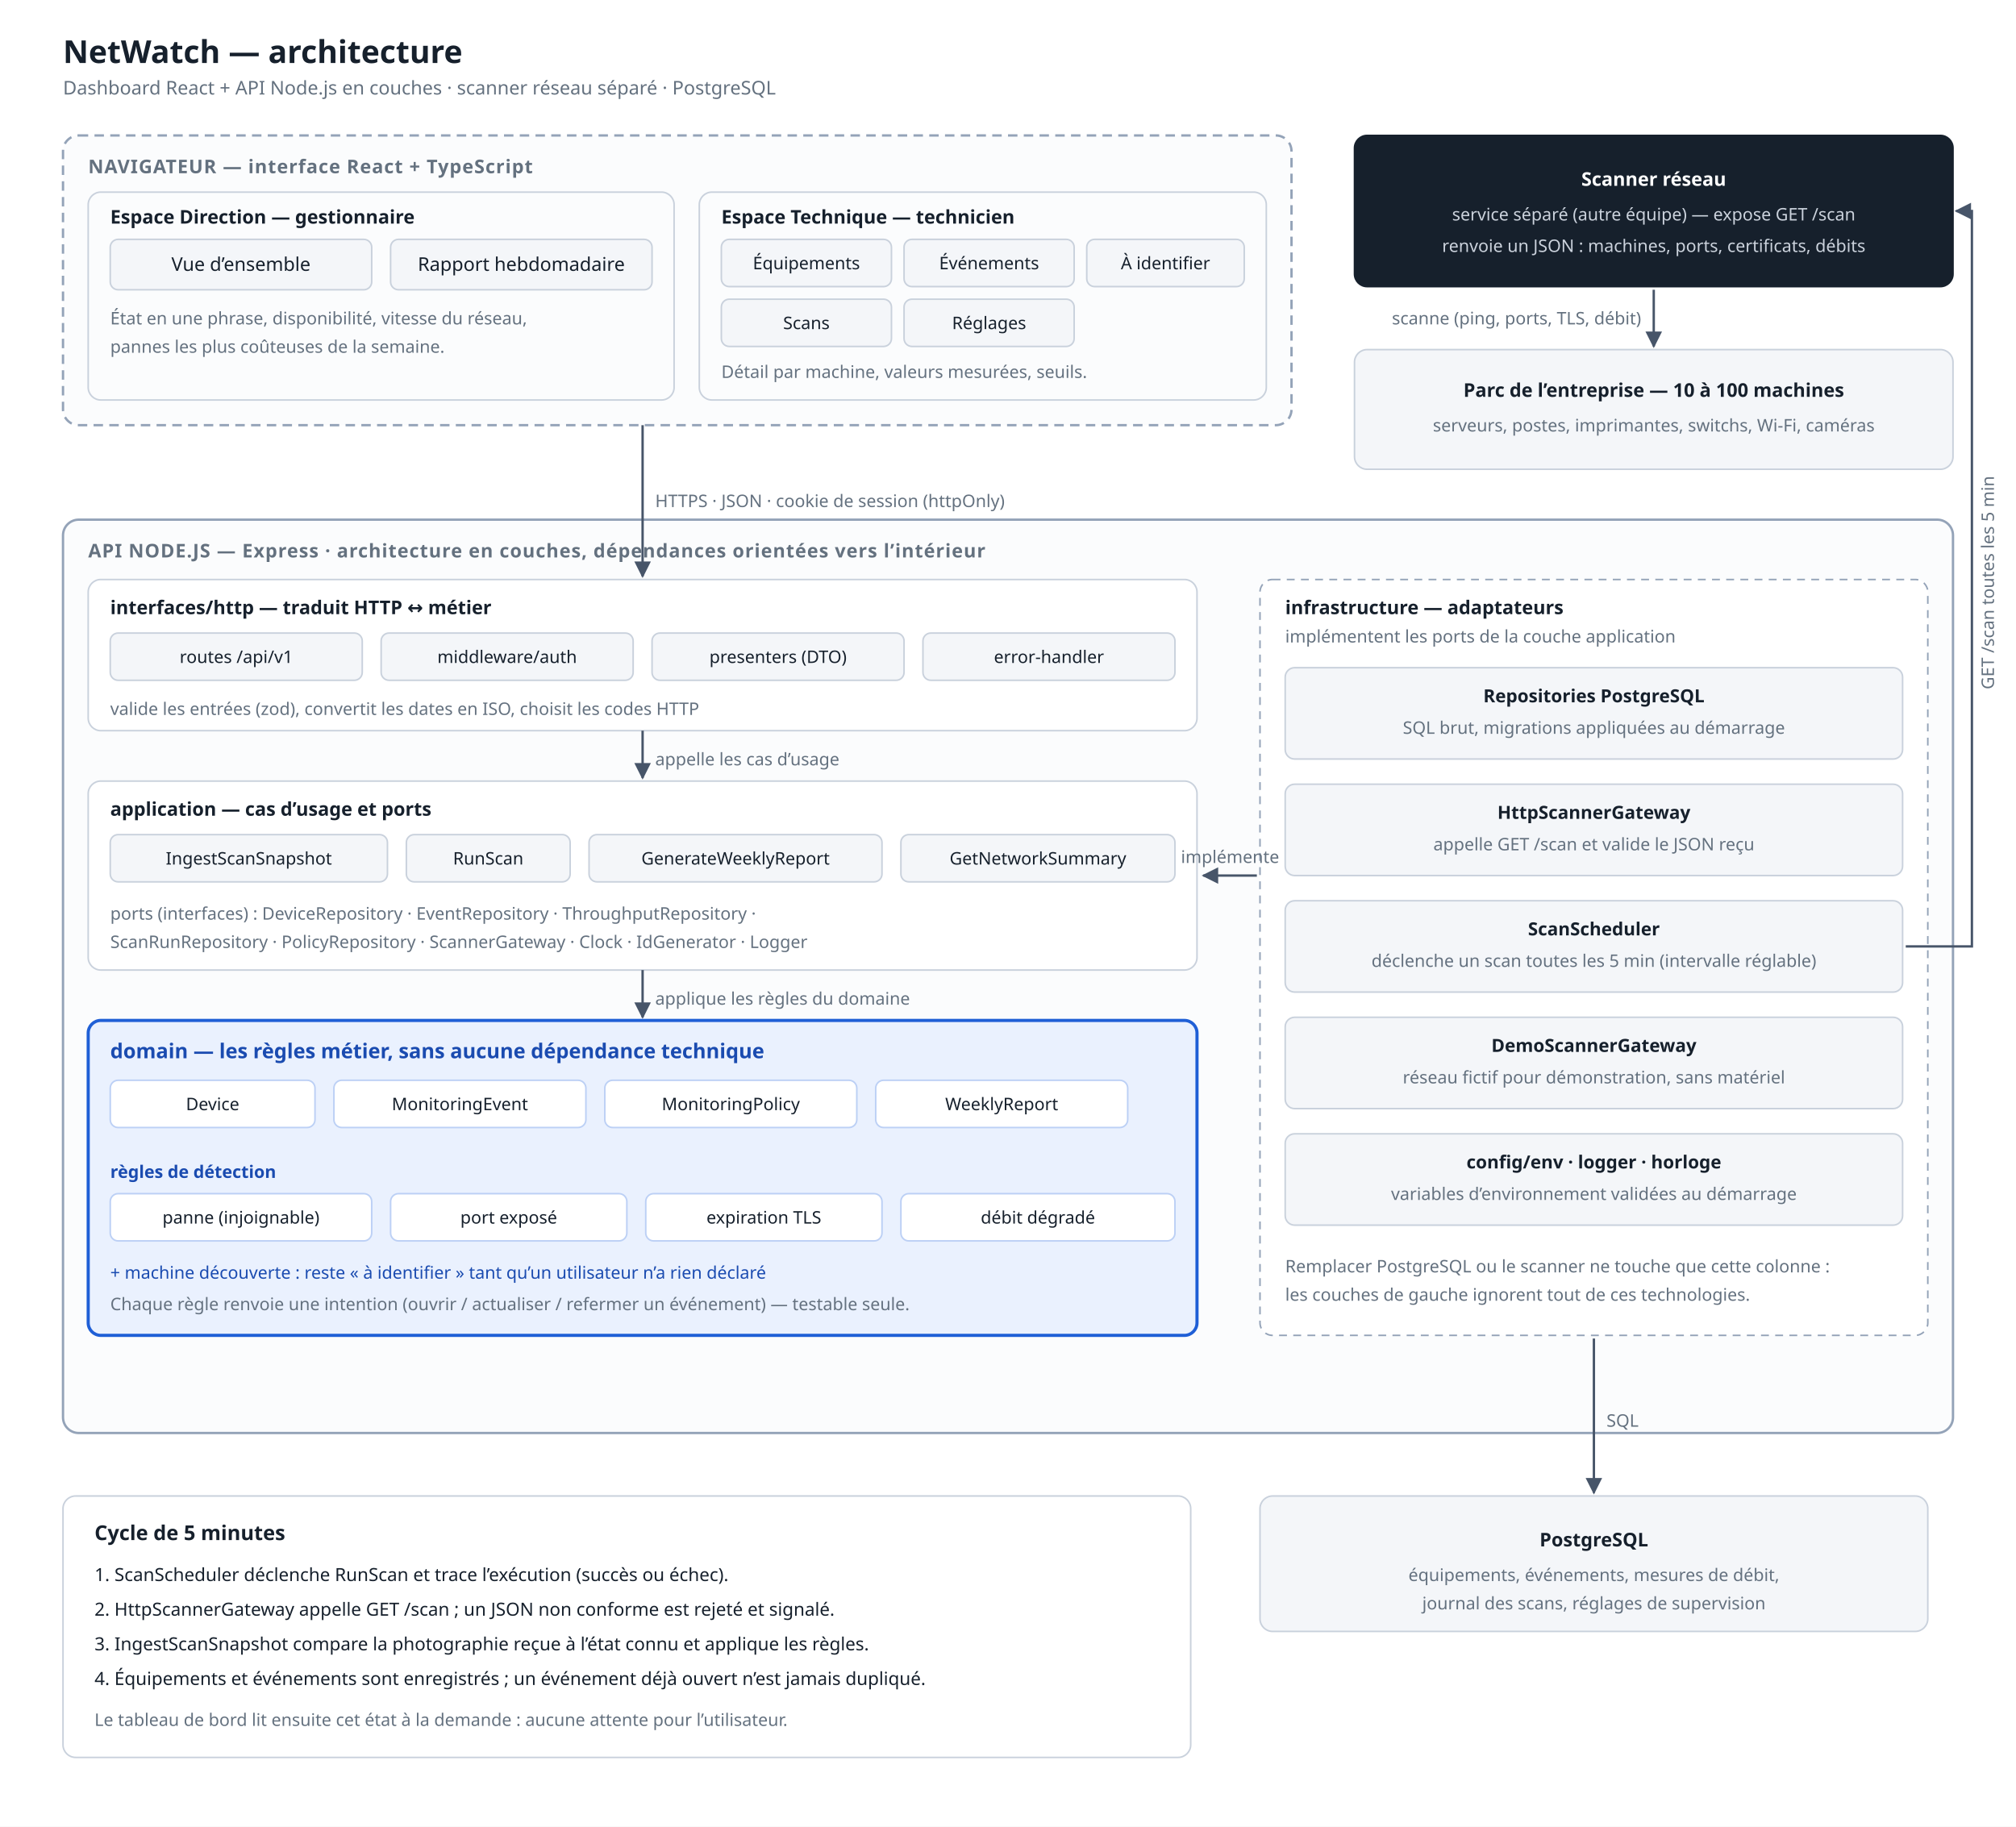
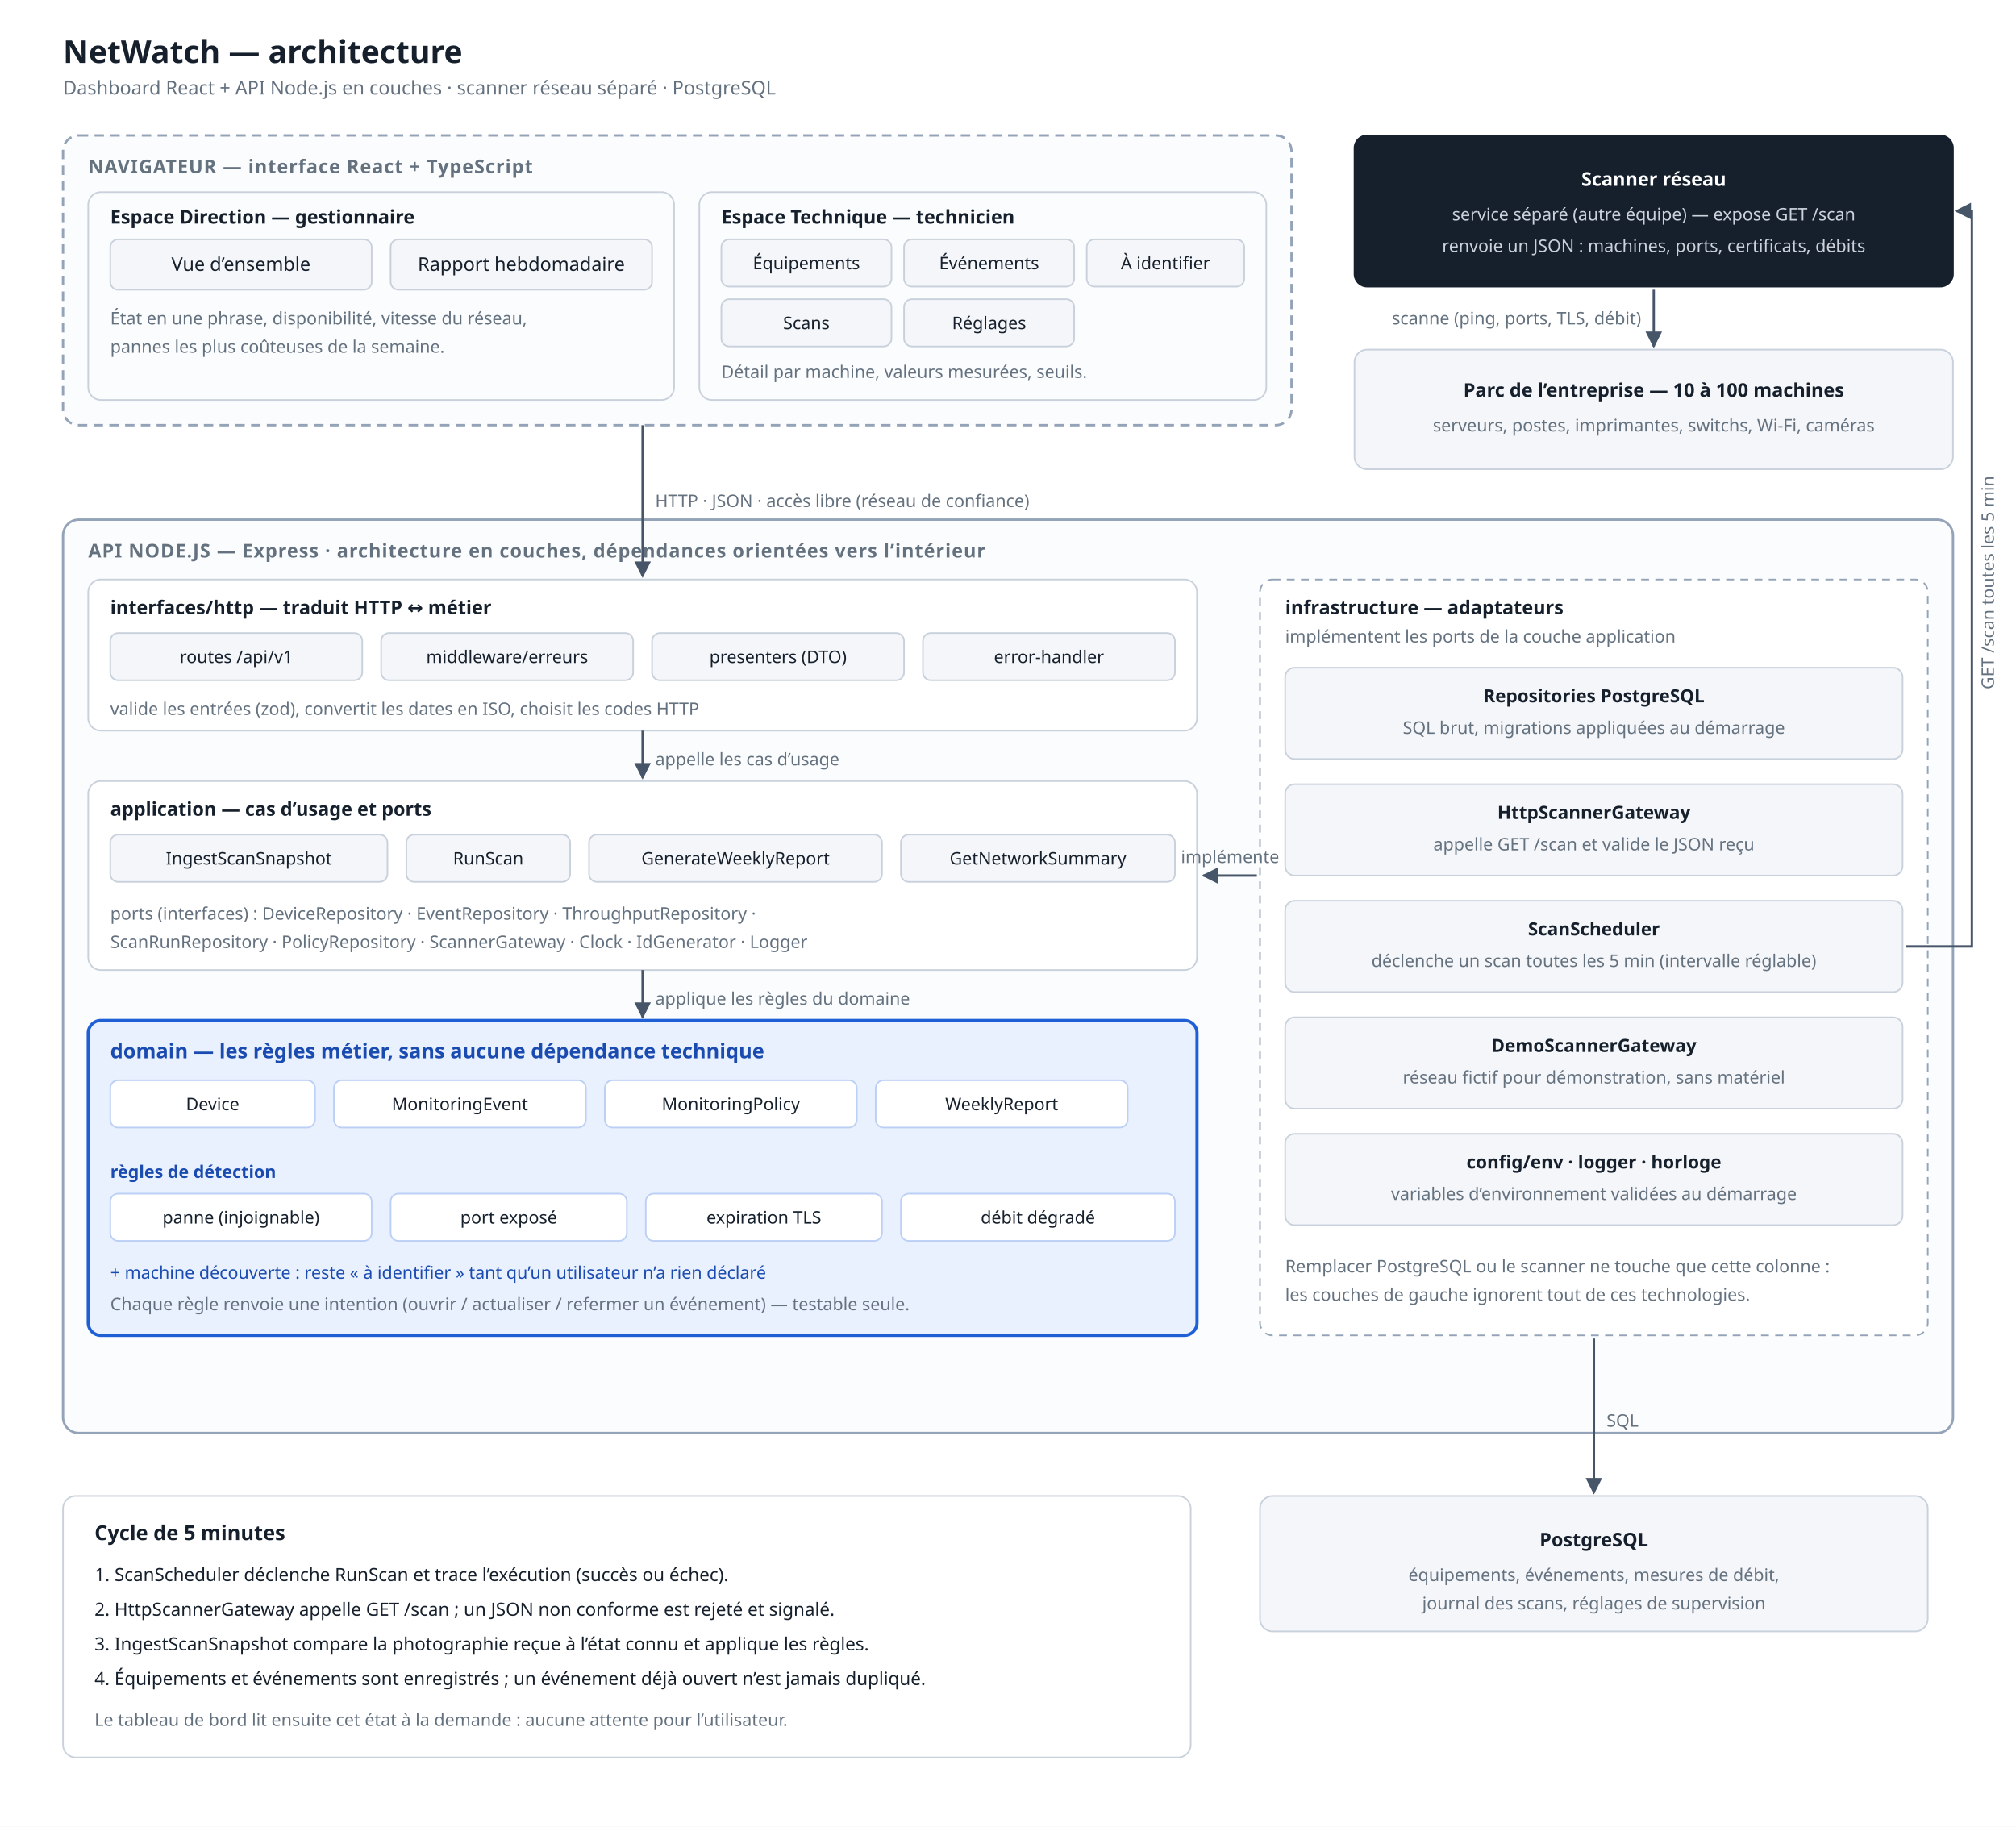
<svg xmlns="http://www.w3.org/2000/svg" viewBox="0 0 1280 1160" width="1280" height="1160" role="img" aria-label="Architecture de NetWatch : l'interface React appelle l'API Node.js, dont les couches interfaces, application et domaine ne dépendent d'aucune technologie ; les adaptateurs d'infrastructure implémentent les ports, interrogent le scanner toutes les cinq minutes et écrivent dans PostgreSQL." font-family="Segoe UI, system-ui, sans-serif">
  <defs>
    <marker id="arrow" viewBox="0 0 10 10" refX="9" refY="5" markerWidth="7" markerHeight="7" orient="auto-start-reverse">
      <path d="M0,0 L10,5 L0,10 z" fill="#475569" />
    </marker>
    <marker id="arrow-blue" viewBox="0 0 10 10" refX="9" refY="5" markerWidth="7" markerHeight="7" orient="auto-start-reverse">
      <path d="M0,0 L10,5 L0,10 z" fill="#1f5fd6" />
    </marker>
  </defs>
  <rect width="1280" height="1160" fill="#ffffff" />
  <text x="40" y="40" font-size="20" font-weight="700" fill="#16202c">NetWatch — architecture</text>
  <text x="40" y="60" font-size="12" fill="#64717f">Dashboard React + API Node.js en couches · scanner réseau séparé · PostgreSQL</text>
  <g font-size="12" fill="#16202c" text-anchor="middle">
    <rect x="40" y="86" width="780" height="184" rx="10" fill="#fbfcfd" stroke="#94a3b8" stroke-width="1.5" stroke-dasharray="6 4" />
    <text x="56" y="110" text-anchor="start" font-size="12" font-weight="700" fill="#64717f" letter-spacing="0.5">NAVIGATEUR — interface React + TypeScript</text>
    <rect x="56" y="122" width="372" height="132" rx="8" fill="none" stroke="#c9d1dc" />
    <text x="70" y="142" text-anchor="start" font-weight="700">Espace Direction — gestionnaire</text>
    <rect x="70" y="152" width="166" height="32" rx="5" fill="#f4f6f9" stroke="#c9d1dc" />
    <text x="153" y="172">Vue d’ensemble</text>
    <rect x="248" y="152" width="166" height="32" rx="5" fill="#f4f6f9" stroke="#c9d1dc" />
    <text x="331" y="172">Rapport hebdomadaire</text>
    <text x="70" y="206" text-anchor="start" font-size="11" fill="#64717f">État en une phrase, disponibilité, vitesse du réseau,</text>
    <text x="70" y="224" text-anchor="start" font-size="11" fill="#64717f">pannes les plus coûteuses de la semaine.</text>
    <rect x="444" y="122" width="360" height="132" rx="8" fill="none" stroke="#c9d1dc" />
    <text x="458" y="142" text-anchor="start" font-weight="700">Espace Technique — technicien</text>
    <rect x="458" y="152" width="108" height="30" rx="5" fill="#f4f6f9" stroke="#c9d1dc" />
    <text x="512" y="171" font-size="11">Équipements</text>
    <rect x="574" y="152" width="108" height="30" rx="5" fill="#f4f6f9" stroke="#c9d1dc" />
    <text x="628" y="171" font-size="11">Événements</text>
    <rect x="690" y="152" width="100" height="30" rx="5" fill="#f4f6f9" stroke="#c9d1dc" />
    <text x="740" y="171" font-size="11">À identifier</text>
    <rect x="458" y="190" width="108" height="30" rx="5" fill="#f4f6f9" stroke="#c9d1dc" />
    <text x="512" y="209" font-size="11">Scans</text>
    <rect x="574" y="190" width="108" height="30" rx="5" fill="#f4f6f9" stroke="#c9d1dc" />
    <text x="628" y="209" font-size="11">Réglages</text>
    <text x="458" y="240" text-anchor="start" font-size="11" fill="#64717f">Détail par machine, valeurs mesurées, seuils.</text>
    <rect x="860" y="86" width="380" height="96" rx="8" fill="#16202c" stroke="#16202c" />
    <text x="1050" y="118" font-weight="700" fill="#ffffff">Scanner réseau</text>
    <text x="1050" y="140" font-size="11" fill="#cbd2dc">service séparé (autre équipe) — expose GET /scan</text>
    <text x="1050" y="160" font-size="11" fill="#cbd2dc">renvoie un JSON : machines, ports, certificats, débits</text>
    <rect x="860" y="222" width="380" height="76" rx="8" fill="#f4f6f9" stroke="#c9d1dc" />
    <text x="1050" y="252" font-weight="700">Parc de l’entreprise — 10 à 100 machines</text>
    <text x="1050" y="274" font-size="11" fill="#64717f">serveurs, postes, imprimantes, switchs, Wi-Fi, caméras</text>
    <rect x="40" y="330" width="1200" height="580" rx="10" fill="#fbfcfd" stroke="#94a3b8" stroke-width="1.5" />
    <text x="56" y="354" text-anchor="start" font-size="12" font-weight="700" fill="#64717f" letter-spacing="0.5">API NODE.JS — Express · architecture en couches, dépendances orientées vers l’intérieur</text>
    <rect x="56" y="368" width="704" height="96" rx="8" fill="#ffffff" stroke="#c9d1dc" />
    <text x="70" y="390" text-anchor="start" font-weight="700">interfaces/http — traduit HTTP ↔ métier</text>
    <rect x="70" y="402" width="160" height="30" rx="5" fill="#f4f6f9" stroke="#c9d1dc" />
    <text x="150" y="421" font-size="11">routes /api/v1</text>
    <rect x="242" y="402" width="160" height="30" rx="5" fill="#f4f6f9" stroke="#c9d1dc" />
-     <text x="322" y="421" font-size="11">middleware/auth</text>
+     <text x="322" y="421" font-size="11">middleware/erreurs</text>
    <rect x="414" y="402" width="160" height="30" rx="5" fill="#f4f6f9" stroke="#c9d1dc" />
    <text x="494" y="421" font-size="11">presenters (DTO)</text>
    <rect x="586" y="402" width="160" height="30" rx="5" fill="#f4f6f9" stroke="#c9d1dc" />
    <text x="666" y="421" font-size="11">error-handler</text>
    <text x="70" y="454" text-anchor="start" font-size="11" fill="#64717f">valide les entrées (zod), convertit les dates en ISO, choisit les codes HTTP</text>
    <rect x="56" y="496" width="704" height="120" rx="8" fill="#ffffff" stroke="#c9d1dc" />
    <text x="70" y="518" text-anchor="start" font-weight="700">application — cas d’usage et ports</text>
    <rect x="70" y="530" width="176" height="30" rx="5" fill="#f4f6f9" stroke="#c9d1dc" />
    <text x="158" y="549" font-size="11">IngestScanSnapshot</text>
    <rect x="258" y="530" width="104" height="30" rx="5" fill="#f4f6f9" stroke="#c9d1dc" />
    <text x="310" y="549" font-size="11">RunScan</text>
    <rect x="374" y="530" width="186" height="30" rx="5" fill="#f4f6f9" stroke="#c9d1dc" />
    <text x="467" y="549" font-size="11">GenerateWeeklyReport</text>
    <rect x="572" y="530" width="174" height="30" rx="5" fill="#f4f6f9" stroke="#c9d1dc" />
    <text x="659" y="549" font-size="11">GetNetworkSummary</text>
    <text x="70" y="584" text-anchor="start" font-size="11" fill="#64717f">ports (interfaces) : DeviceRepository · EventRepository · ThroughputRepository ·</text>
    <text x="70" y="602" text-anchor="start" font-size="11" fill="#64717f">ScanRunRepository · PolicyRepository · ScannerGateway · Clock · IdGenerator · Logger</text>
    <rect x="56" y="648" width="704" height="200" rx="8" fill="#eaf1fe" stroke="#1f5fd6" stroke-width="2" />
    <text x="70" y="672" text-anchor="start" font-size="13" font-weight="700" fill="#1a4bb0">domain — les règles métier, sans aucune dépendance technique</text>
    <rect x="70" y="686" width="130" height="30" rx="5" fill="#ffffff" stroke="#bcd0f5" />
    <text x="135" y="705" font-size="11">Device</text>
    <rect x="212" y="686" width="160" height="30" rx="5" fill="#ffffff" stroke="#bcd0f5" />
    <text x="292" y="705" font-size="11">MonitoringEvent</text>
    <rect x="384" y="686" width="160" height="30" rx="5" fill="#ffffff" stroke="#bcd0f5" />
    <text x="464" y="705" font-size="11">MonitoringPolicy</text>
    <rect x="556" y="686" width="160" height="30" rx="5" fill="#ffffff" stroke="#bcd0f5" />
    <text x="636" y="705" font-size="11">WeeklyReport</text>
    <text x="70" y="748" text-anchor="start" font-size="11" fill="#1a4bb0" font-weight="700">règles de détection</text>
    <rect x="70" y="758" width="166" height="30" rx="5" fill="#ffffff" stroke="#bcd0f5" />
    <text x="153" y="777" font-size="11">panne (injoignable)</text>
    <rect x="248" y="758" width="150" height="30" rx="5" fill="#ffffff" stroke="#bcd0f5" />
    <text x="323" y="777" font-size="11">port exposé</text>
    <rect x="410" y="758" width="150" height="30" rx="5" fill="#ffffff" stroke="#bcd0f5" />
    <text x="485" y="777" font-size="11">expiration TLS</text>
    <rect x="572" y="758" width="174" height="30" rx="5" fill="#ffffff" stroke="#bcd0f5" />
    <text x="659" y="777" font-size="11">débit dégradé</text>
    <text x="70" y="812" text-anchor="start" font-size="11" fill="#1a4bb0">+ machine découverte : reste « à identifier » tant qu’un utilisateur n’a rien déclaré</text>
    <text x="70" y="832" text-anchor="start" font-size="11" fill="#64717f">Chaque règle renvoie une intention (ouvrir / actualiser / refermer un événement) — testable seule.</text>
    <rect x="800" y="368" width="424" height="480" rx="8" fill="#ffffff" stroke="#94a3b8" stroke-dasharray="5 4" />
    <text x="816" y="390" text-anchor="start" font-weight="700">infrastructure — adaptateurs</text>
    <text x="816" y="408" text-anchor="start" font-size="11" fill="#64717f">implémentent les ports de la couche application</text>
    <rect x="816" y="424" width="392" height="58" rx="6" fill="#f4f6f9" stroke="#c9d1dc" />
    <text x="1012" y="446" font-size="11.5" font-weight="700">Repositories PostgreSQL</text>
    <text x="1012" y="466" font-size="11" fill="#64717f">SQL brut, migrations appliquées au démarrage</text>
    <rect x="816" y="498" width="392" height="58" rx="6" fill="#f4f6f9" stroke="#c9d1dc" />
    <text x="1012" y="520" font-size="11.5" font-weight="700">HttpScannerGateway</text>
    <text x="1012" y="540" font-size="11" fill="#64717f">appelle GET /scan et valide le JSON reçu</text>
    <rect x="816" y="572" width="392" height="58" rx="6" fill="#f4f6f9" stroke="#c9d1dc" />
    <text x="1012" y="594" font-size="11.5" font-weight="700">ScanScheduler</text>
    <text x="1012" y="614" font-size="11" fill="#64717f">déclenche un scan toutes les 5 min (intervalle réglable)</text>
    <rect x="816" y="646" width="392" height="58" rx="6" fill="#f4f6f9" stroke="#c9d1dc" />
    <text x="1012" y="668" font-size="11.5" font-weight="700">DemoScannerGateway</text>
    <text x="1012" y="688" font-size="11" fill="#64717f">réseau fictif pour démonstration, sans matériel</text>
    <rect x="816" y="720" width="392" height="58" rx="6" fill="#f4f6f9" stroke="#c9d1dc" />
    <text x="1012" y="742" font-size="11.5" font-weight="700">config/env · logger · horloge</text>
    <text x="1012" y="762" font-size="11" fill="#64717f">variables d’environnement validées au démarrage</text>
    <text x="816" y="808" text-anchor="start" font-size="11" fill="#64717f">Remplacer PostgreSQL ou le scanner ne touche que cette colonne :</text>
    <text x="816" y="826" text-anchor="start" font-size="11" fill="#64717f">les couches de gauche ignorent tout de ces technologies.</text>
    <rect x="800" y="950" width="424" height="86" rx="8" fill="#f4f6f9" stroke="#c9d1dc" />
    <text x="1012" y="982" font-weight="700">PostgreSQL</text>
    <text x="1012" y="1004" font-size="11" fill="#64717f">équipements, événements, mesures de débit,</text>
    <text x="1012" y="1022" font-size="11" fill="#64717f">journal des scans, réglages de supervision</text>
    <rect x="40" y="950" width="716" height="166" rx="8" fill="#ffffff" stroke="#c9d1dc" />
    <text x="60" y="978" text-anchor="start" font-size="13" font-weight="700">Cycle de 5 minutes</text>
    <text x="60" y="1004" text-anchor="start" font-size="11.5">1. ScanScheduler déclenche RunScan et trace l’exécution (succès ou échec).</text>
    <text x="60" y="1026" text-anchor="start" font-size="11.5">2. HttpScannerGateway appelle GET /scan ; un JSON non conforme est rejeté et signalé.</text>
    <text x="60" y="1048" text-anchor="start" font-size="11.5">3. IngestScanSnapshot compare la photographie reçue à l’état connu et applique les règles.</text>
    <text x="60" y="1070" text-anchor="start" font-size="11.5">4. Équipements et événements sont enregistrés ; un événement déjà ouvert n’est jamais dupliqué.</text>
    <text x="60" y="1096" text-anchor="start" font-size="11" fill="#64717f">Le tableau de bord lit ensuite cet état à la demande : aucune attente pour l’utilisateur.</text>
  </g>
  <g stroke="#475569" stroke-width="1.5" fill="none" marker-end="url(#arrow)">
    <line x1="1050" y1="184" x2="1050" y2="220" />
    <line x1="408" y1="270" x2="408" y2="366" />
    <line x1="408" y1="464" x2="408" y2="494" />
    <line x1="408" y1="616" x2="408" y2="646" />
    <line x1="798" y1="556" x2="764" y2="556" />
    <line x1="1012" y1="850" x2="1012" y2="948" />
    <polyline points="1210,601 1252,601 1252,134 1242,134" />
  </g>
  <g font-size="11" fill="#64717f">
    <text x="1042" y="206" text-anchor="end">scanne (ping, ports, TLS, débit)</text>
-     <text x="416" y="322">HTTPS · JSON · cookie de session (httpOnly)</text>
+     <text x="416" y="322">HTTP · JSON · accès libre (réseau de confiance)</text>
    <text x="416" y="486">appelle les cas d’usage</text>
    <text x="416" y="638">applique les règles du domaine</text>
    <text x="781" y="548" text-anchor="middle">implémente</text>
    <text x="1020" y="906">SQL</text>
    <text x="1266" y="370" text-anchor="middle" transform="rotate(-90 1266 370)">GET /scan toutes les 5 min</text>
  </g>
</svg>
